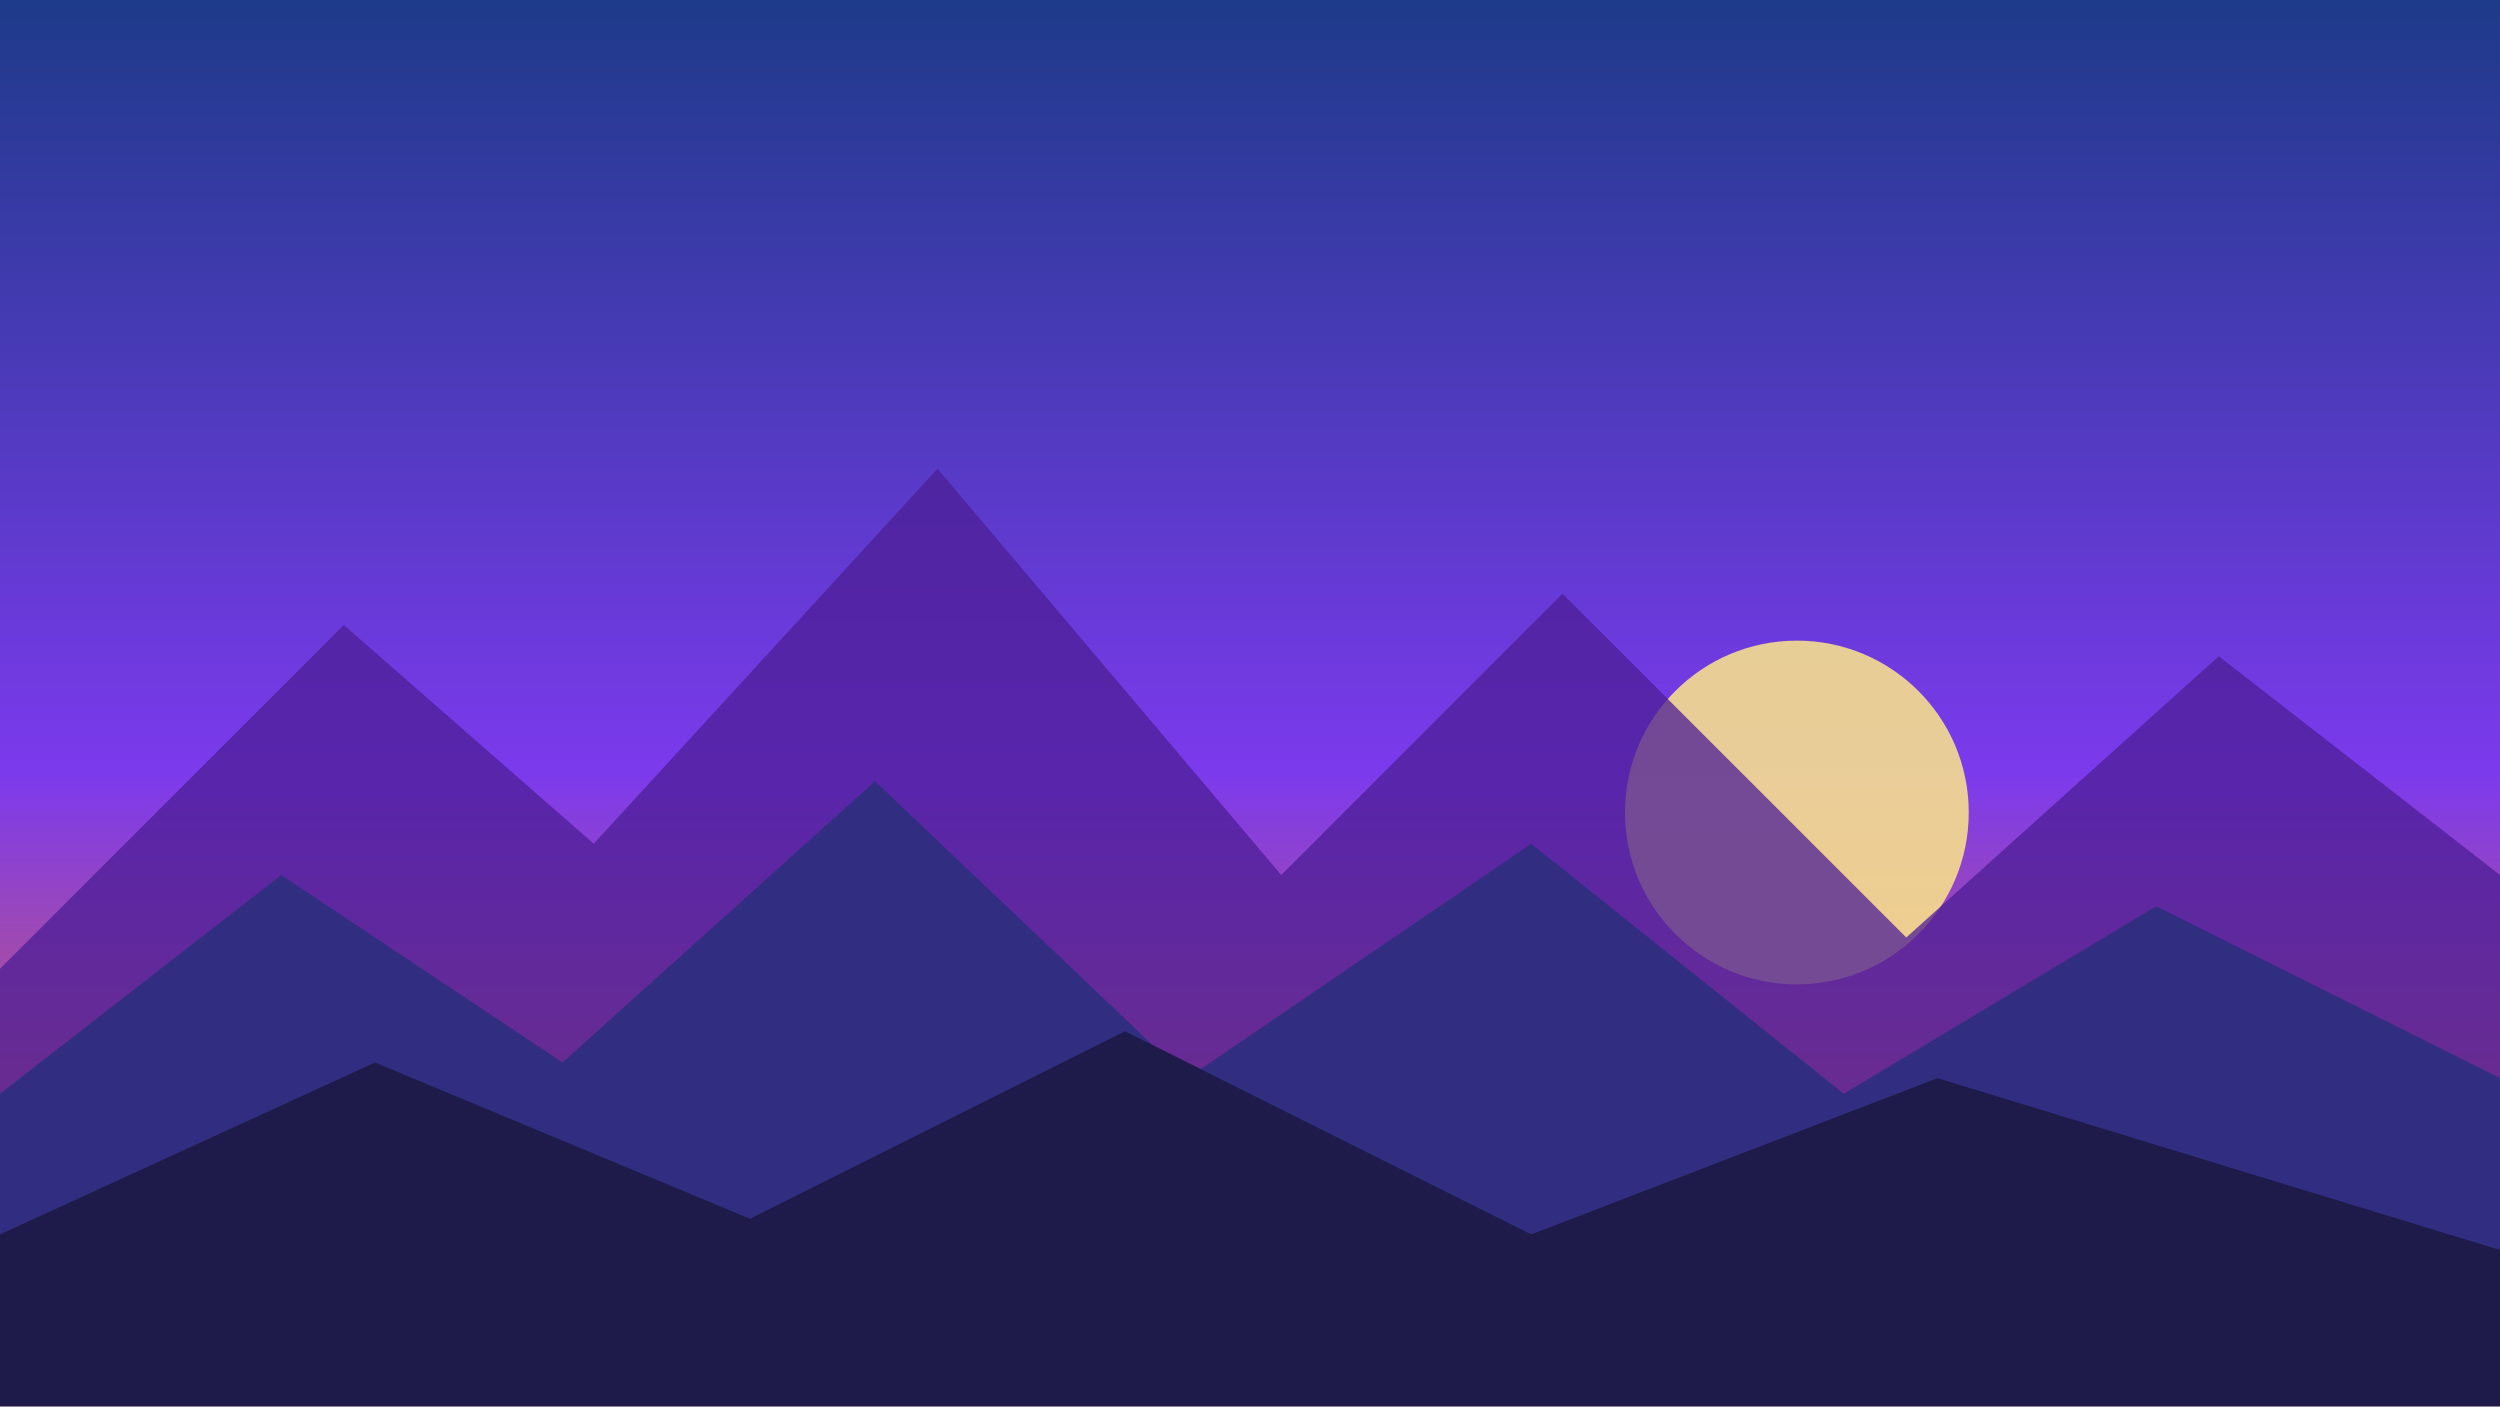
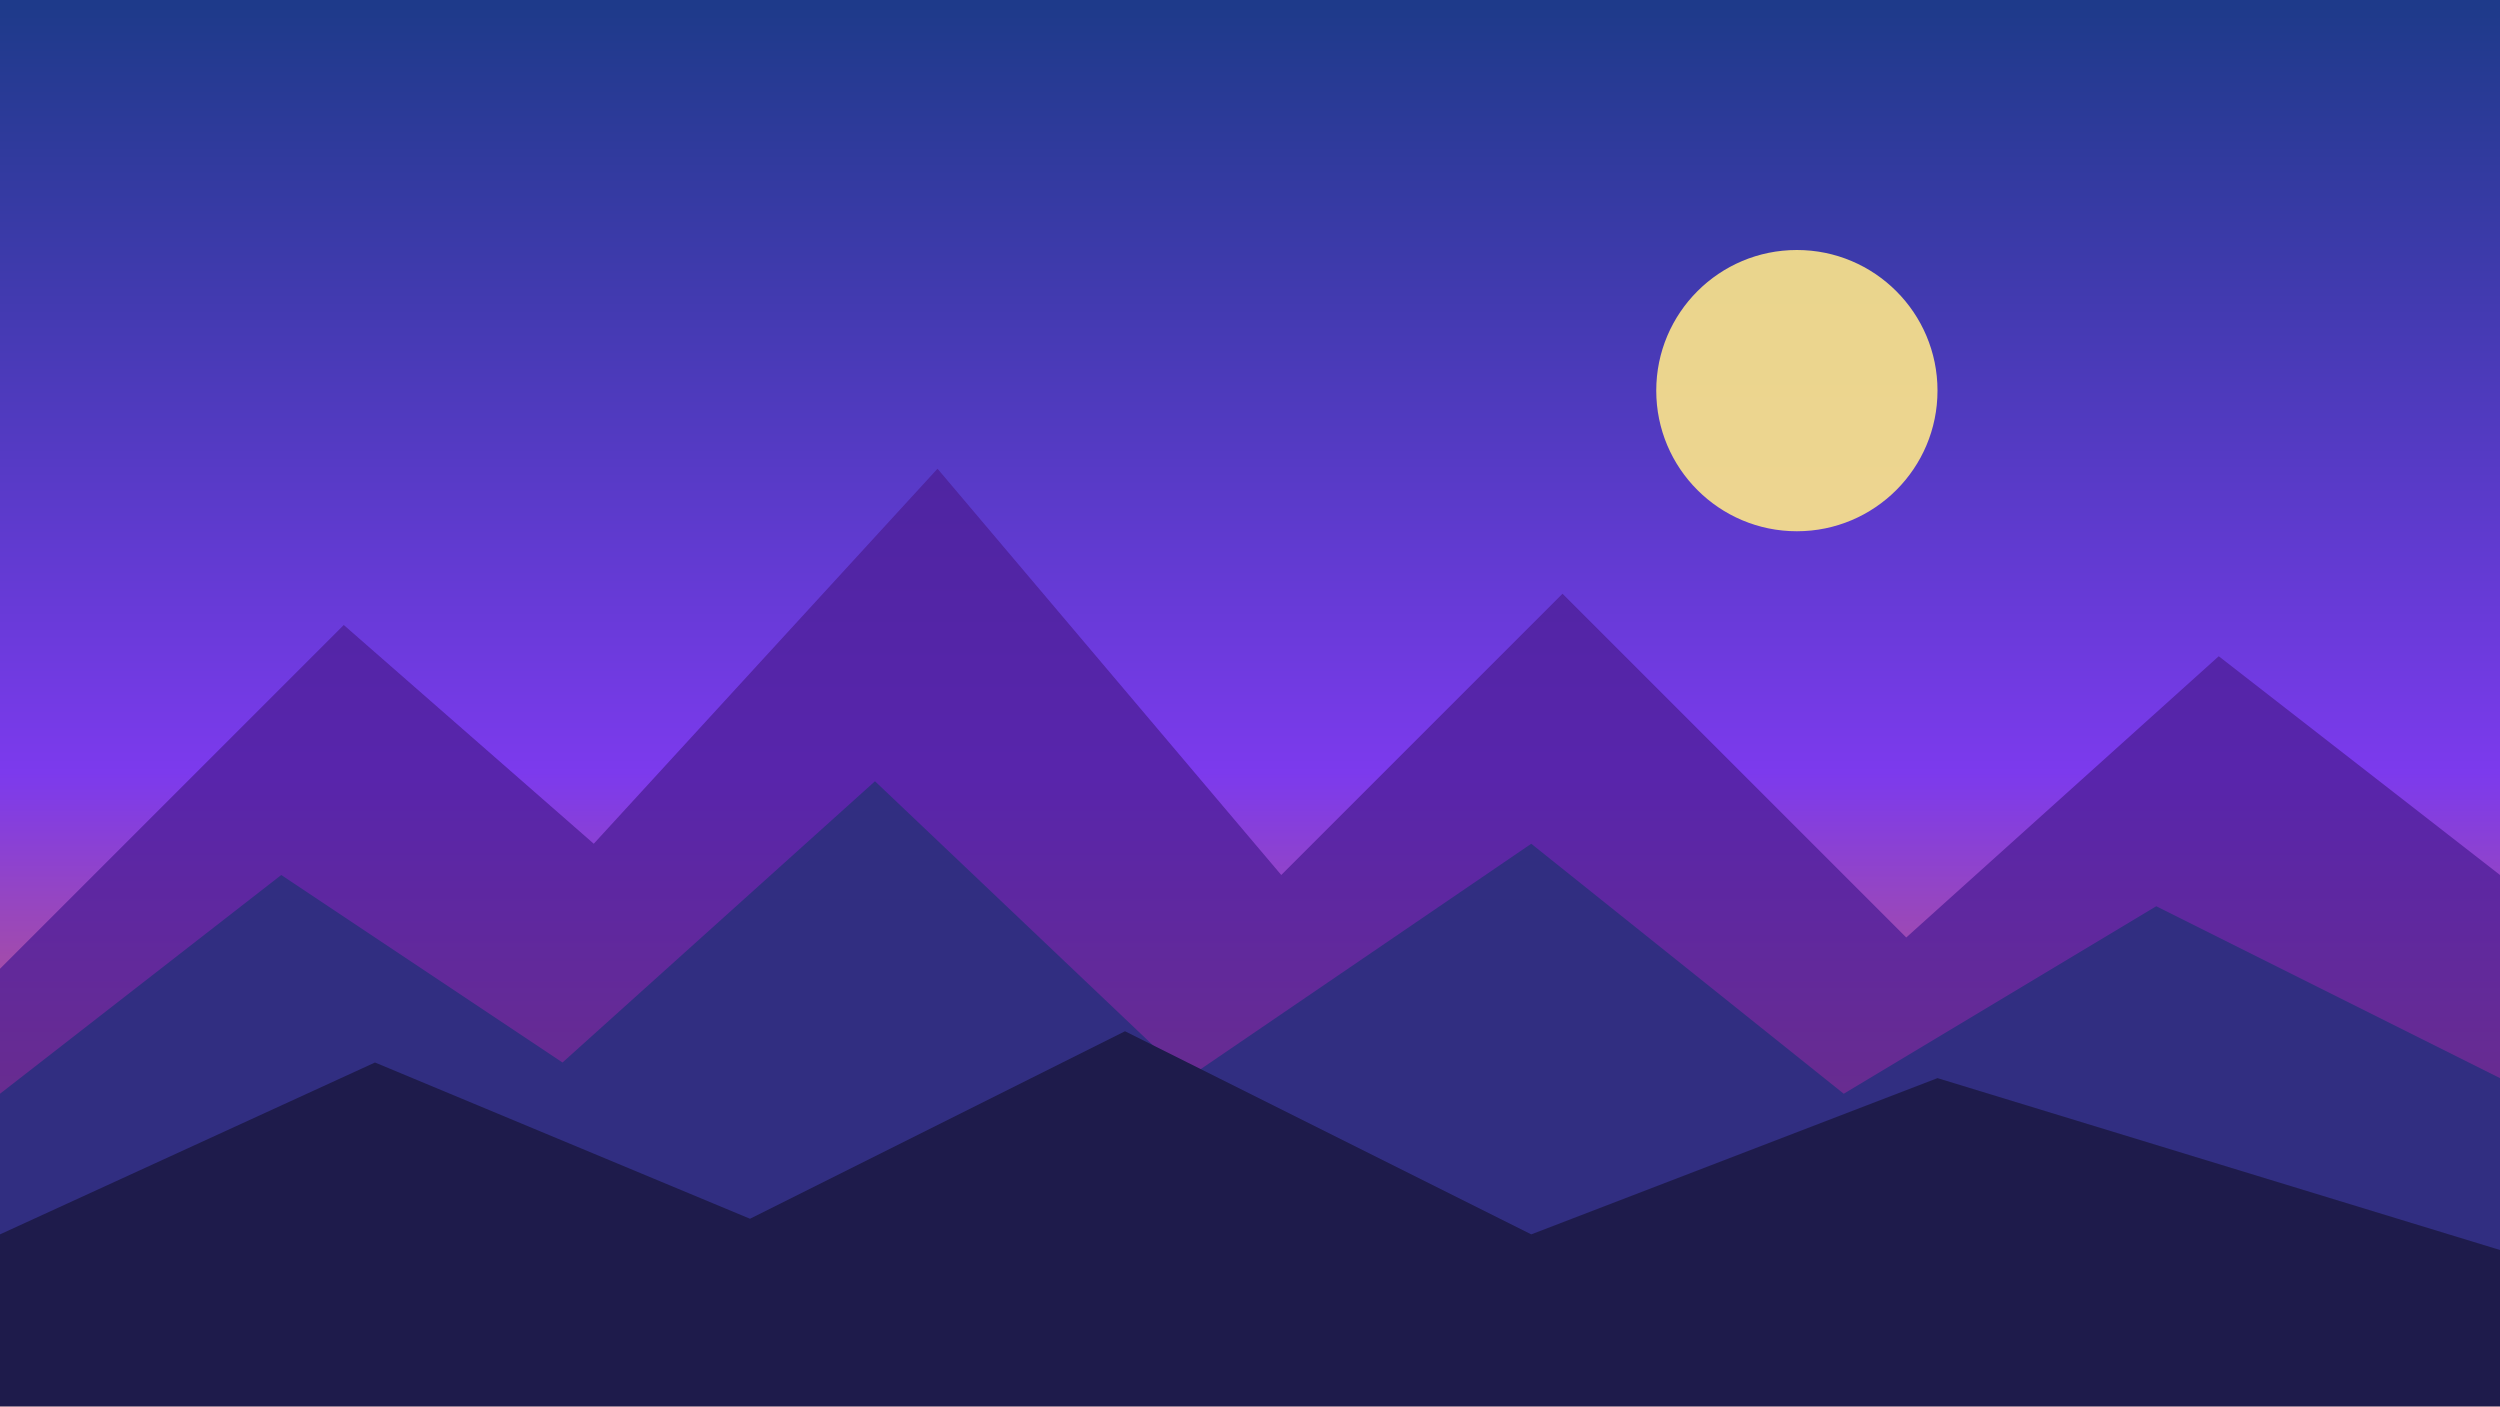
<svg xmlns="http://www.w3.org/2000/svg" viewBox="0 0 1600 900" preserveAspectRatio="xMidYMid slice">
  <defs>
    <linearGradient id="sky" x1="0" y1="0" x2="0" y2="1">
      <stop offset="0" stop-color="#1e3a8a" />
      <stop offset="0.55" stop-color="#7c3aed" />
      <stop offset="1" stop-color="#f97316" />
    </linearGradient>
  </defs>
  <rect width="1600" height="900" fill="url(#sky)" />
-   <circle cx="1150" cy="520" r="110" fill="#fde68a" opacity="0.85" />
+   <circle cx="1150" cy="250" r="90" fill="#fde68a" opacity="0.9" />
  <path d="M0 620 L220 400 L380 540 L600 300 L820 560 L1000 380 L1220 600 L1420 420 L1600 560 L1600 900 L0 900Z" fill="#4c1d95" opacity="0.75" />
  <path d="M0 700 L180 560 L360 680 L560 500 L760 690 L980 540 L1180 700 L1380 580 L1600 690 L1600 900 L0 900Z" fill="#312e81" />
  <path d="M0 790 L240 680 L480 780 L720 660 L980 790 L1240 690 L1600 800 L1600 900 L0 900Z" fill="#1e1b4b" />
</svg>
